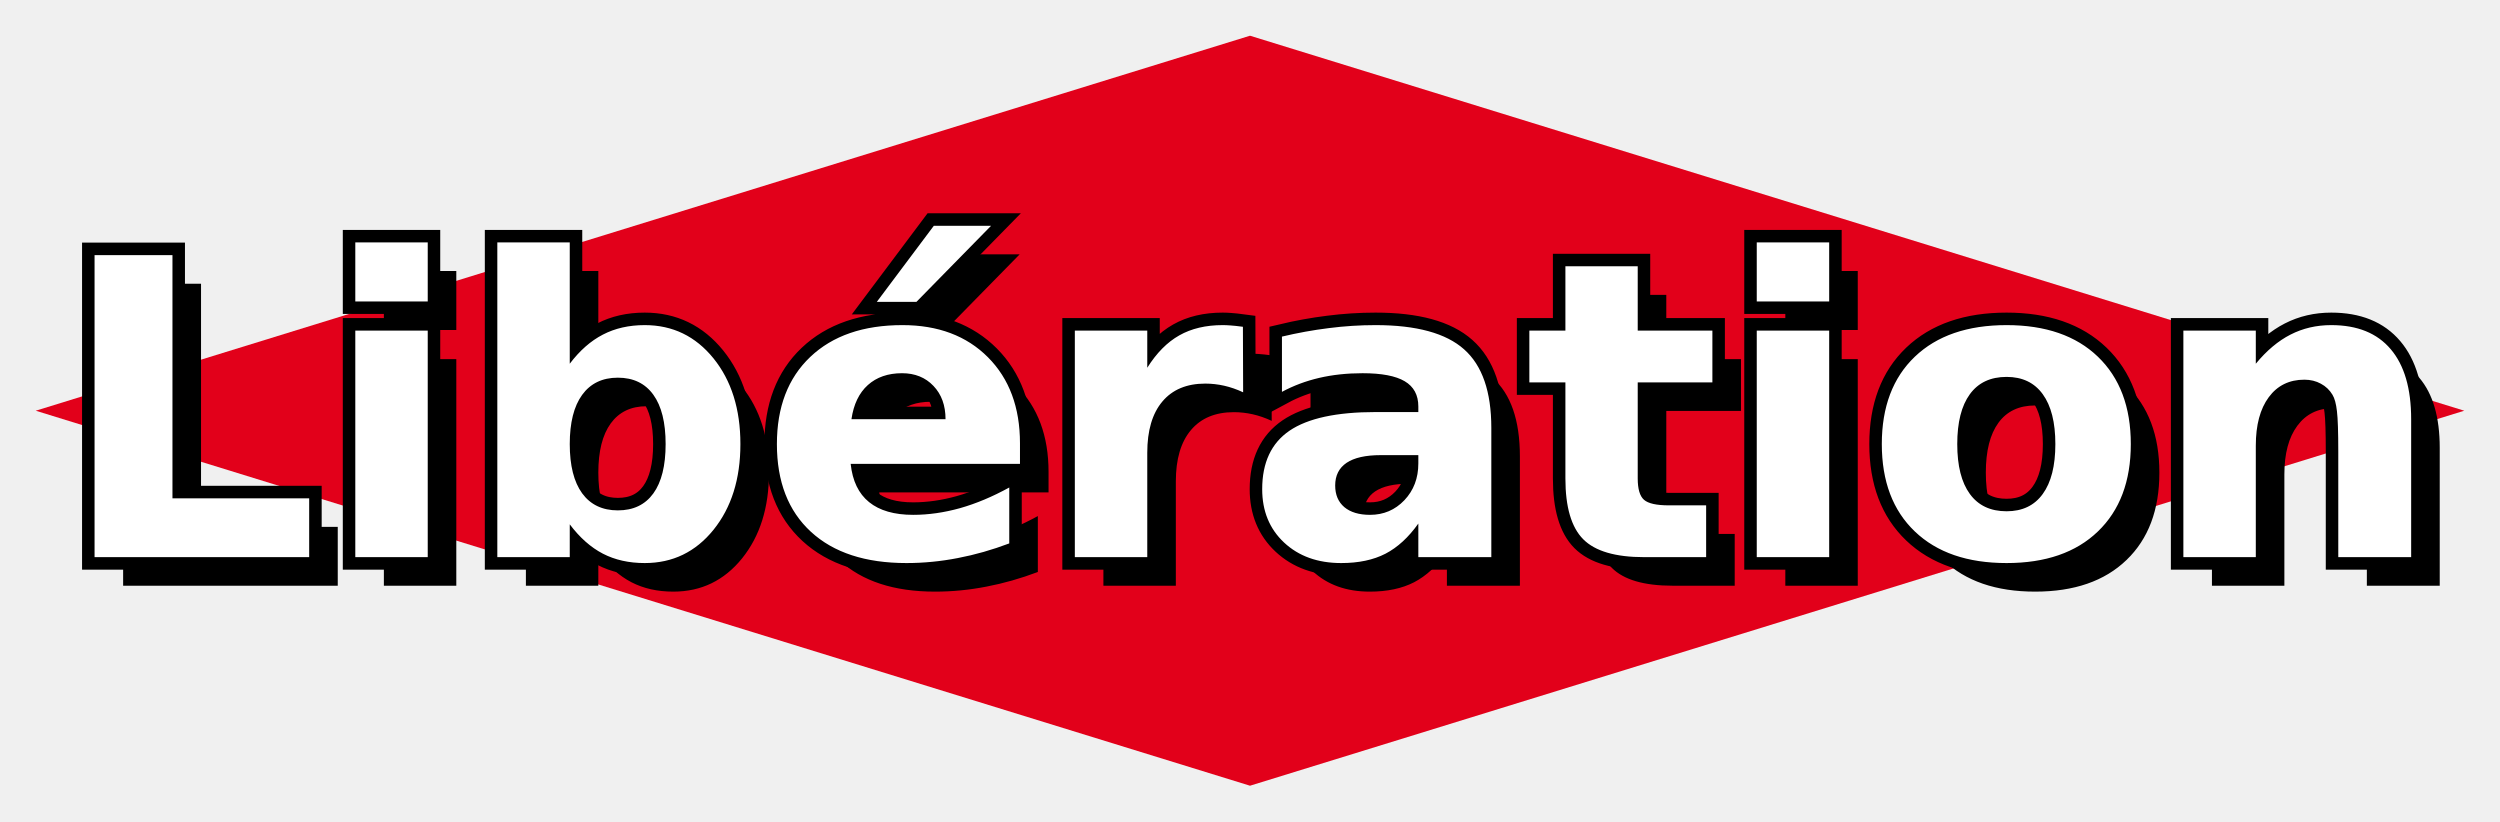
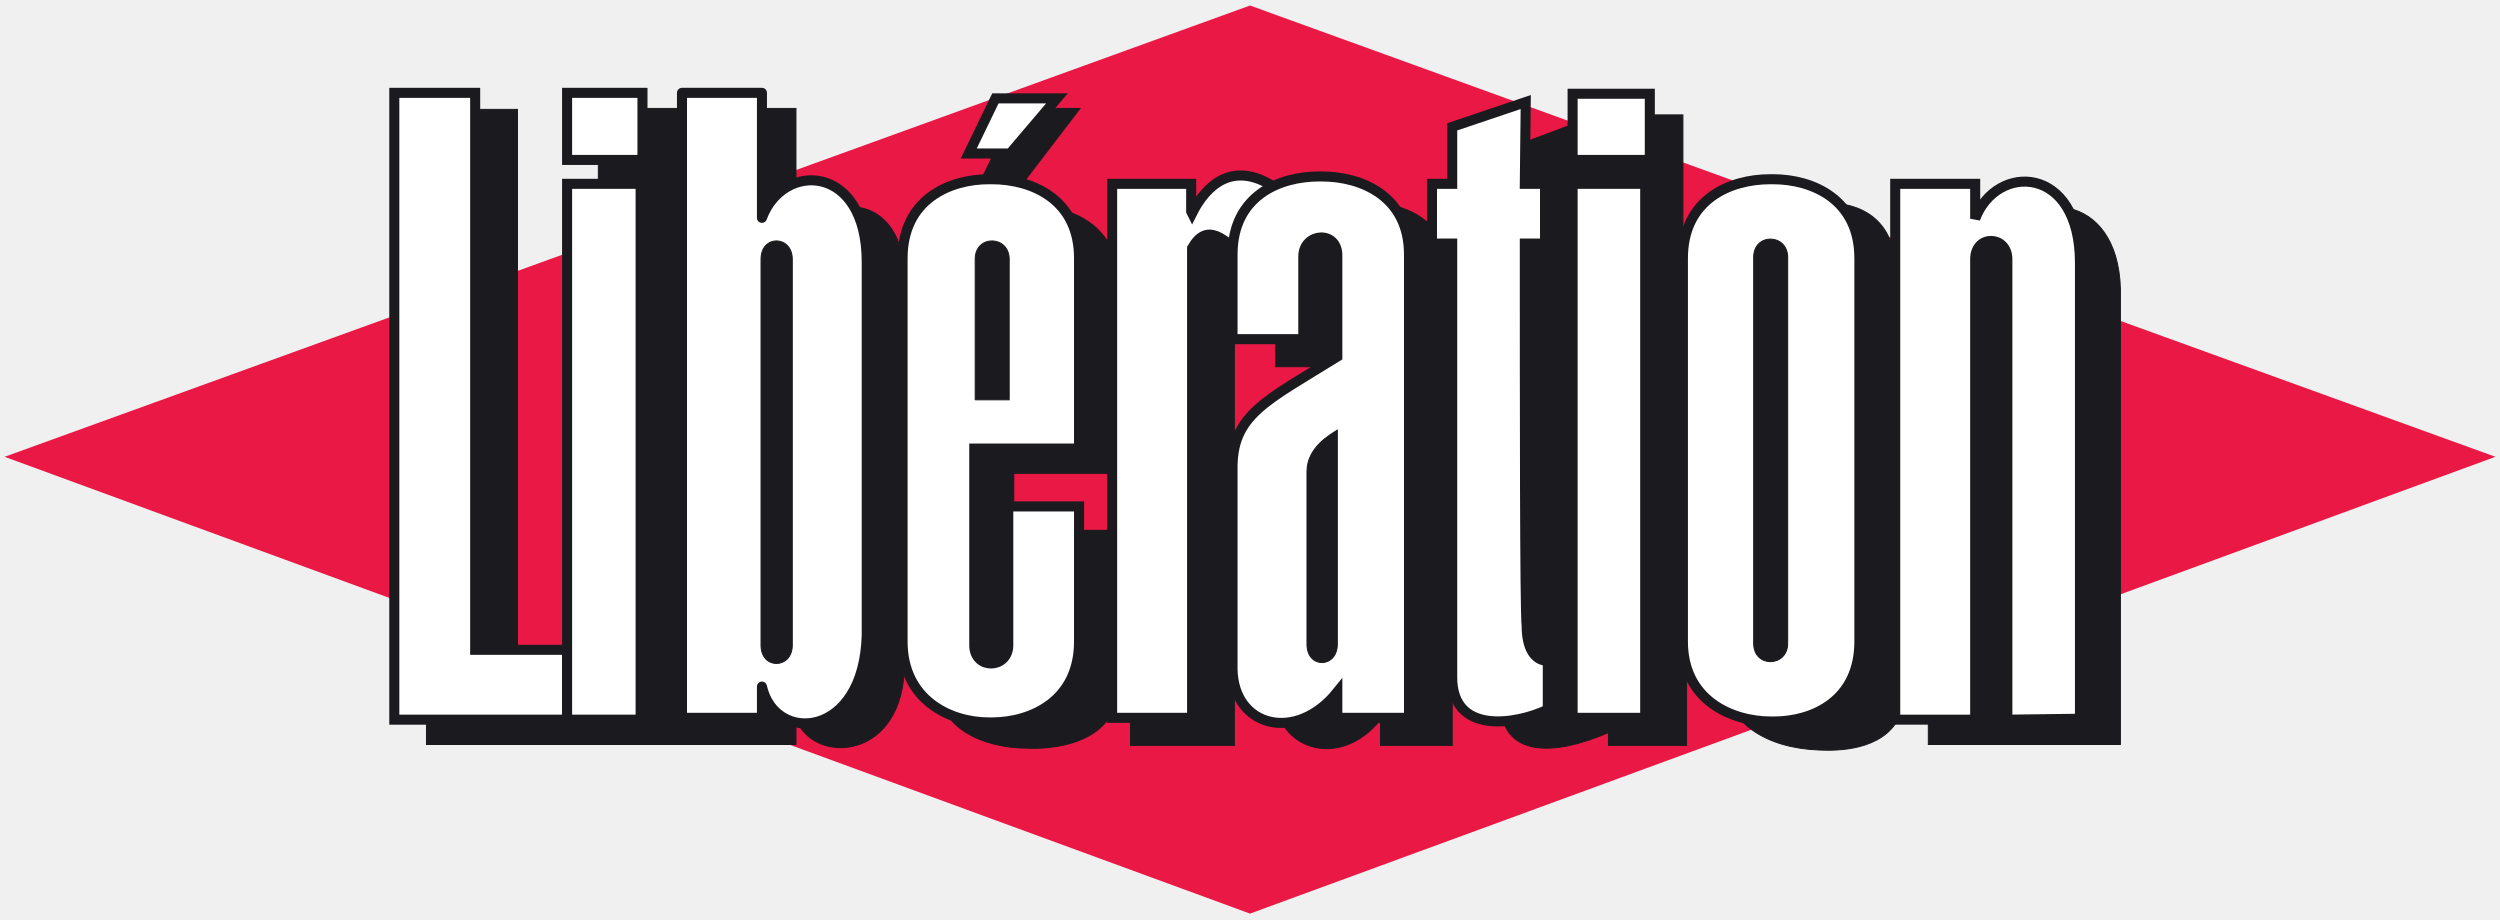
- <svg xmlns="http://www.w3.org/2000/svg" viewBox="0 0 350 115" width="350" height="115" role="img" aria-label="Libération">
-   <polygon points="175,5 345,57.5 175,110 5,57.5" fill="#E2001A" />
-   <g font-family="Verdana, 'DejaVu Sans', Arial, Helvetica, sans-serif" font-weight="700" font-size="58" text-anchor="middle" textLength="330" lengthAdjust="spacingAndGlyphs">
-     <text x="179" y="82" fill="#000">Libération</text>
-     <text x="175" y="78" fill="#fff" stroke="#000" stroke-width="3.5" paint-order="stroke fill">Libération</text>
+ <svg xmlns="http://www.w3.org/2000/svg" viewBox="0 0 272 100" width="272" height="100" role="img" aria-label="Libération">
+   <path fill="#E91845" d="M0.5,49.7L136,0.6l135.5,49.1L136,99.4L0.5,49.7" />
+   <path fill="none" stroke="#434242" stroke-width="0.11" stroke-miterlimit="3.864" d="M217.1,76.4h8.7V81h-8.7V76.4z" />
+   <path fill="#454545" d="M221.4,78.7" />
+   <path fill="none" stroke="#434242" stroke-width="0.11" stroke-miterlimit="3.864" d="M221.4,78.7" />
+   <path fill="#454545" d="M77.2,77.1" />
+   <path fill="none" stroke="#434242" stroke-width="0.11" stroke-miterlimit="3.864" d="M77.2,77.1" />
+   <path fill="#454545" d="M175.9,19.6" />
+   <path fill="none" stroke="#434242" stroke-width="0.11" stroke-miterlimit="3.864" d="M175.9,19.6" />
+   <path fill="#1B1B1F" stroke="#1B1B1F" stroke-width="0.11" stroke-miterlimit="3.864" d="M218.2,26.6l-3.1-2.6l-5.6-1.8v9.3h-3.2  v-1.6c0-6.4-4.3-8.4-9.6-7.7h-0.4c-4.3,0-9.4,2.2-9.4,8.5v0.8h-3.8v-19h-8.5v3.4h-3.7v-2.3l-8,3v5.7h-2.2v3.8h-3.9  c-1.7-3.2-5.3-4.1-8.5-4.1H148c-1.6,0-3.4,0.3-4.9,1.1c-4.6-2.9-7.4-0.1-8.8,2.8l-0.1-0.1v-3.2H123v35.1h-9v15c0,2.6-3.7,2.7-3.7,0  V51.5h11.4V30.9c0-6.4-5.1-8.5-9.5-8.5h-1.1v-2.1H111l6.5-8.5h-7l-4.1,8.5v3.4c-2.2,1.3-3.9,3.5-3.9,7.2v2.5h-4.1v-1.9  c0.6-10.9-8.8-11.1-11.8-4.8V11.8H65.1v61.6h-8.8V11.9h-9.9V81h40.2v-2.8c1.9,5.1,11.8,4.6,11.8-6V72h4.1v0.6  c-1.8,6.7,4.9,8.8,9.2,8.8c0,0,10.5,0.8,10-7.6v-6.6h1.3v13.9h11.3V29.8h0.1c0.8-1.1,2.5-1.1,4.4,0.3v9.8h7.7v-8.4  c0-2.6,3.7-2.7,3.7,0v10.4c-7.7,4.8-11.5,6.3-11.4,12.2v21.7c0,5.6,6.9,8.1,11.4,2.5v2.8h7.8V68.7h5.2v7.4c0,6.7,6.3,6,11.8,3.6v1.4  h8.5V70.2h3.8v2.3c0,6.4,5.2,8.9,10.6,9.1c1.9,0.1,6.9,0.1,8.7-3.5v-7.9h3.2V81h20.9V31.4C230.4,20.7,220.5,20.5,218.2,26.6z" />
+   <path fill="#FFFFFF" stroke="#1B1B1F" stroke-width="1.093" stroke-miterlimit="3.864" d="M42.9,10.1h8.8v60.6h10v7.6H42.9V10.1z" />
+   <g>
+     <path fill="#FFFFFF" stroke="#1B1B1F" stroke-width="1.093" stroke-linecap="round" stroke-linejoin="round" stroke-miterlimit="3.864" d="   M82.9,23.7c2.3-6.2,11.4-5.9,11.4,4.8v40.6C94,80.4,84.3,81,82.9,74.7v3.4h-8.7v-68h8.7V23.7" />
+     <path fill="#1B1B1F" stroke="#1B1B1F" stroke-width="0.11" stroke-miterlimit="3.864" d="M86.2,70.2c0,2.6-3.4,2.7-3.4,0v-42   c0-2.7,3.4-2.6,3.4,0V70.2z" />
+   </g>
+   <g>
+     <path fill="#FFFFFF" stroke="#1B1B1F" stroke-width="1.093" stroke-miterlimit="3.864" d="M109.7,55.1h7.7v14.7   c0,6.4-5.1,8.8-9.5,8.8h-0.3c-4.3,0-9.4-2.5-9.4-8.8V28.1c0-6.4,5.1-8.6,9.4-8.6h0.3c4.4,0,9.5,2.2,9.5,8.6v20.7H106v21.4   c0,2.7,3.7,2.6,3.7,0V55.1L109.7,55.1z" />
+     <path fill="#1B1B1F" stroke="#1B1B1F" stroke-width="0.11" stroke-miterlimit="3.864" d="M106.1,43.5V28.2c0-2.7,3.7-2.6,3.7,0   v15.3H106.1" />
+     <path fill="#FFFFFF" stroke="#1B1B1F" stroke-width="1.093" stroke-miterlimit="3.864" d="M105.4,16.7h4.5l5.1-6h-6.7L105.4,16.7z" />
+   </g>
+   <path fill="#FFFFFF" stroke="#1B1B1F" stroke-width="1.093" stroke-miterlimit="3.864" d="M129.7,27c1.6-2.8,3.4-1.2,6,1.4  c2.5,2.6,8.1-4.3,3.3-7.8c-4.8-3.4-7.8-0.4-9.3,2.6l-0.1-0.2v-3H121v58.1h8.7V27z" />
+   <g>
+     <path fill="#FFFFFF" stroke="#1B1B1F" stroke-width="1.093" stroke-miterlimit="3.864" d="M134.1,69.4V51.1   c-0.1-6,3.7-7.5,11.4-12.3V27.9c0.1-2.9-3.7-2.6-3.7,0v9h-7.7v-9.2c0-6.4,5.1-8.5,9.4-8.5h0.3c4.4,0,9.5,2.2,9.5,8.5v50.4h-7.8   v-2.8c-4.5,5.6-11.3,3.8-11.4-2.5V69.4z" />
+     <path fill="#1B1B1F" stroke="#1B1B1F" stroke-width="0.11" stroke-miterlimit="3.864" d="M142.2,51.3c0-2.6,2.5-4,3.3-4.5v23.3   c0,2.6-3.3,2.7-3.3,0V51.3" />
+   </g>
+   <path fill="#FFFFFF" stroke="#1B1B1F" stroke-width="1.093" stroke-miterlimit="3.864" d="M165.9,26.5h2.2V20h-2.2l0.1-8.9l-8,2.7  V20h-2.2v6.5h2.2v47.2c0,6.2,6.8,5.2,10.4,3.5v-5.3c-1.5,0-2.3-1.5-2.3-3.8C165.9,66.6,165.9,43.2,165.9,26.5z" />
+   <g>
+     <path fill="#FFFFFF" stroke="#1B1B1F" stroke-width="1.093" stroke-miterlimit="3.864" d="M171.1,20h7.9v58.1h-7.9V20z M171.1,10.2   h8.4v7.2h-8.4V10.2z" />
+   </g>
+   <g>
+     <path fill="#FFFFFF" stroke="#1B1B1F" stroke-width="1.093" stroke-miterlimit="3.864" d="M202.3,55.1v14.7c0,6.4-5,8.7-9.3,8.7   h-0.3c-4.4,0-9.6-2.4-9.6-8.7V28.1c0-6.4,5.1-8.6,9.5-8.6h0.3c4.3,0,9.4,2.2,9.4,8.6V55.1L202.3,55.1z" />
+     <path fill="#1B1B1F" stroke="#1B1B1F" stroke-width="0.11" stroke-miterlimit="3.864" d="M194.5,70c0,2.6-3.7,2.7-3.7,0V28   c0-2.7,3.7-2.6,3.7,0V70" />
+   </g>
+   <path fill="#FFFFFF" stroke="#1B1B1F" stroke-width="1.093" stroke-miterlimit="3.864" d="M218.4,78.3V28.2c0-2.6-3.5-2.7-3.5,0  v50.1h-8.7V20h8.7v3.8c2.3-6.1,11.4-5.9,11.4,4.8v49.6L218.4,78.3L218.4,78.3z" />
+   <g>
+     <path fill="#FFFFFF" stroke="#1B1B1F" stroke-width="1.093" stroke-miterlimit="3.864" d="M61.7,10.1h8.2v7.3h-8.2V10.1z M61.7,20   h8v58.3h-8V20z" />
  </g>
</svg>
